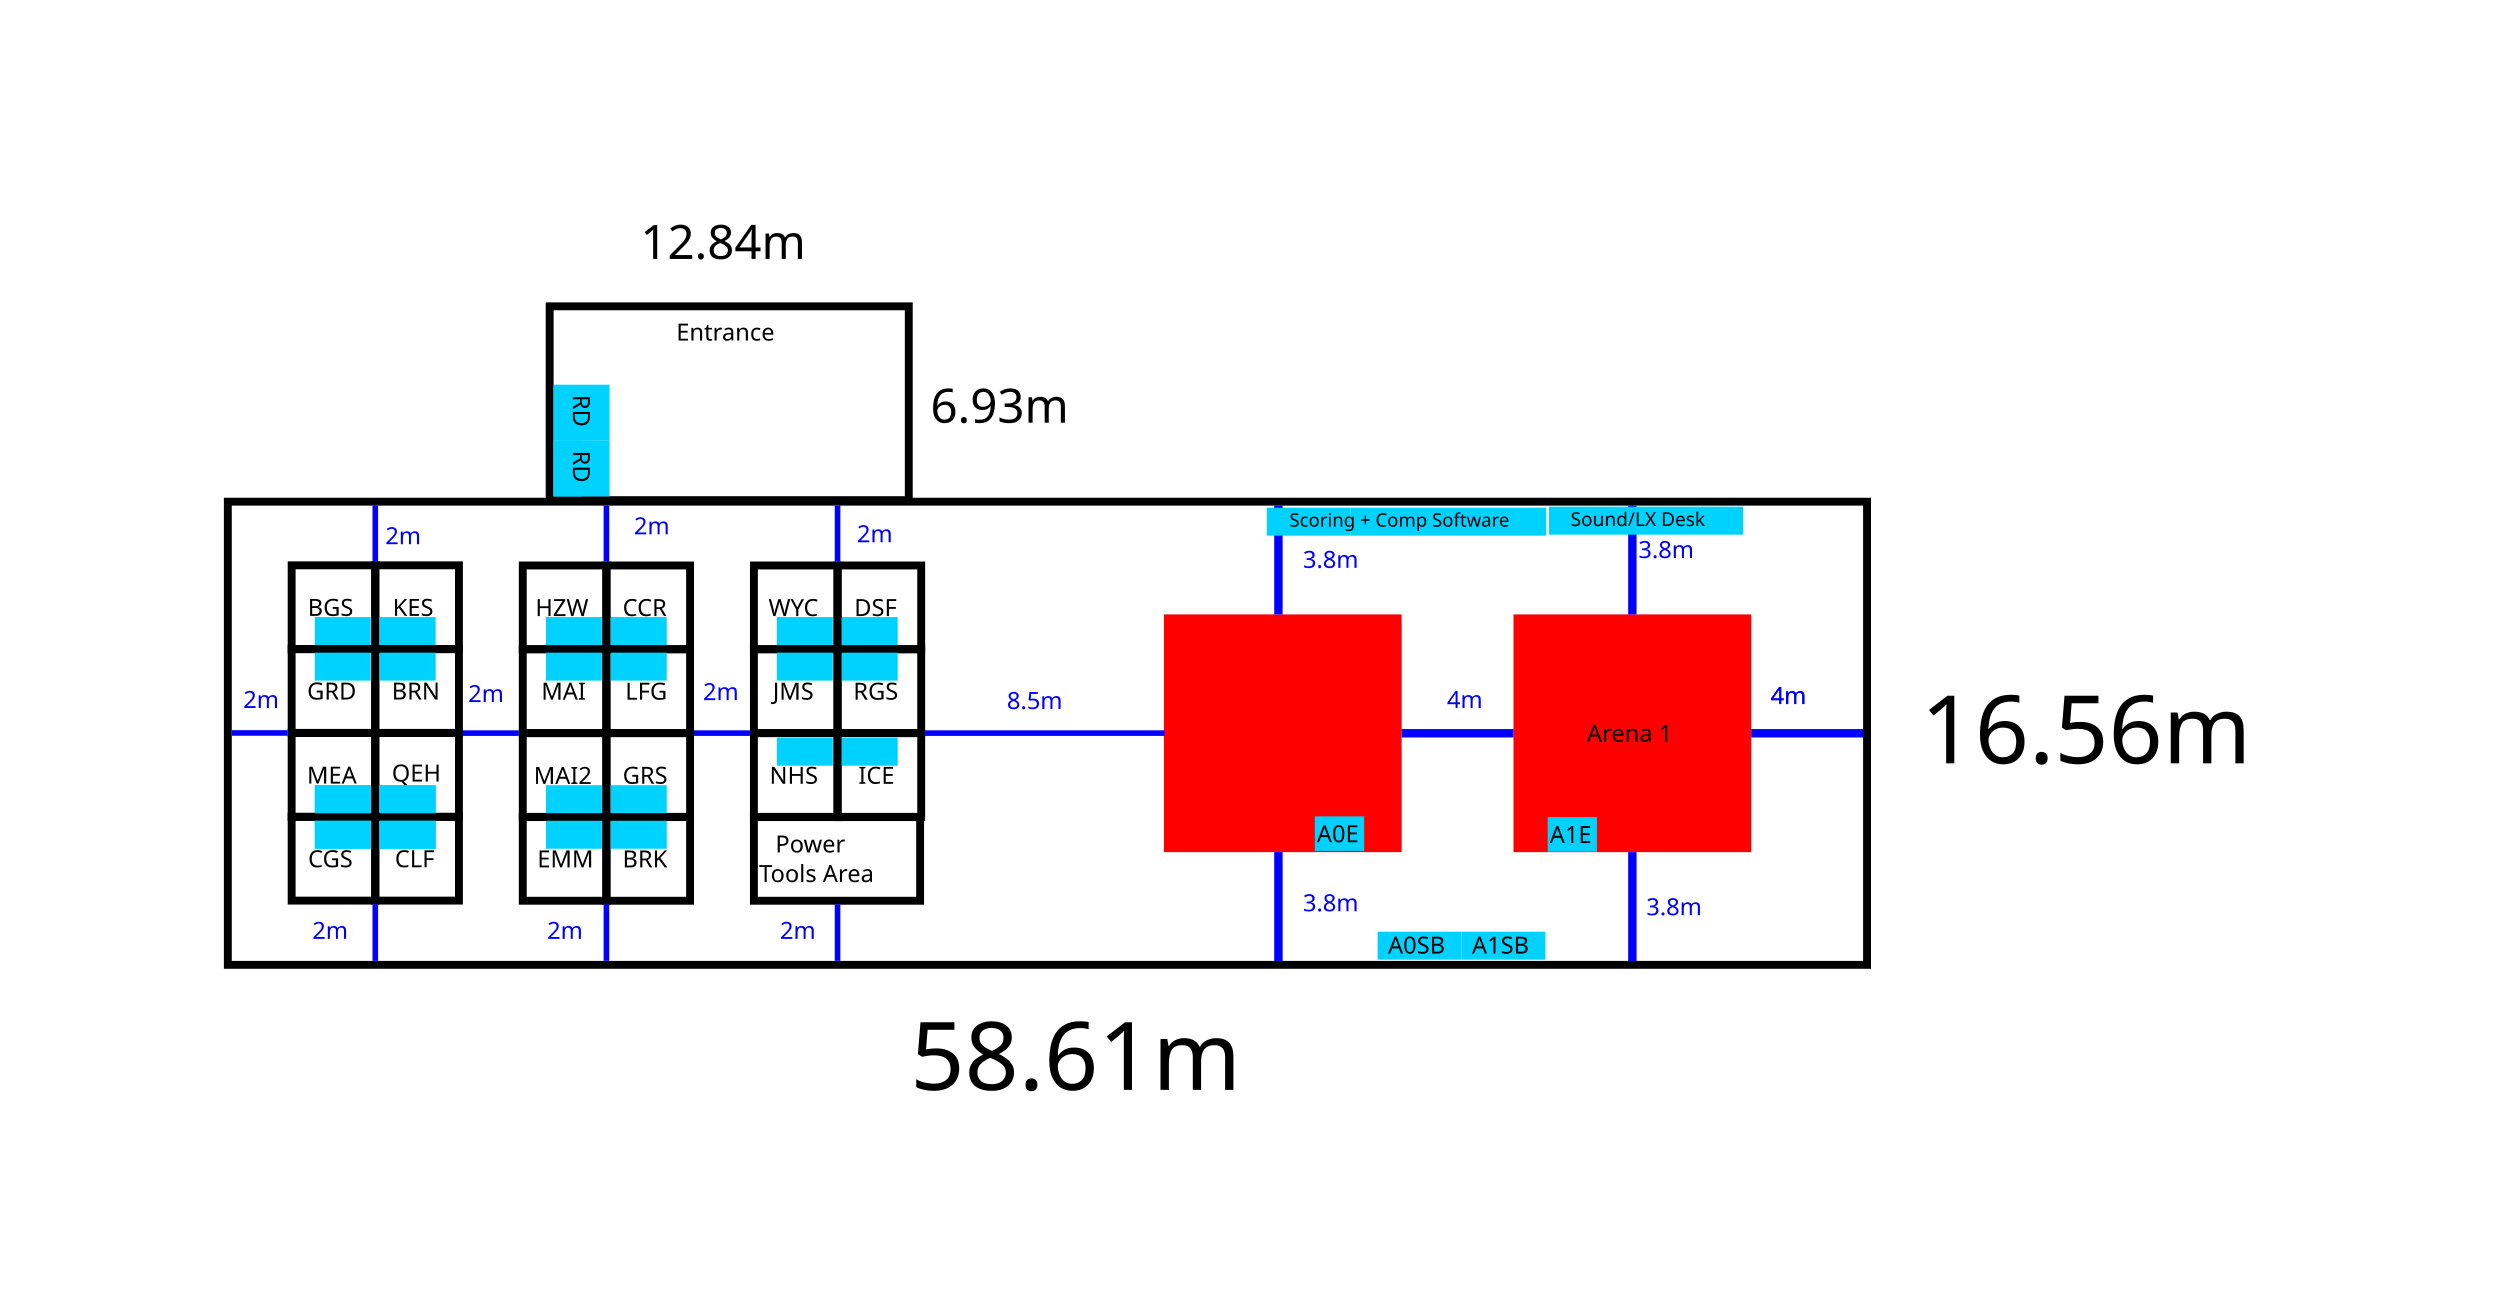
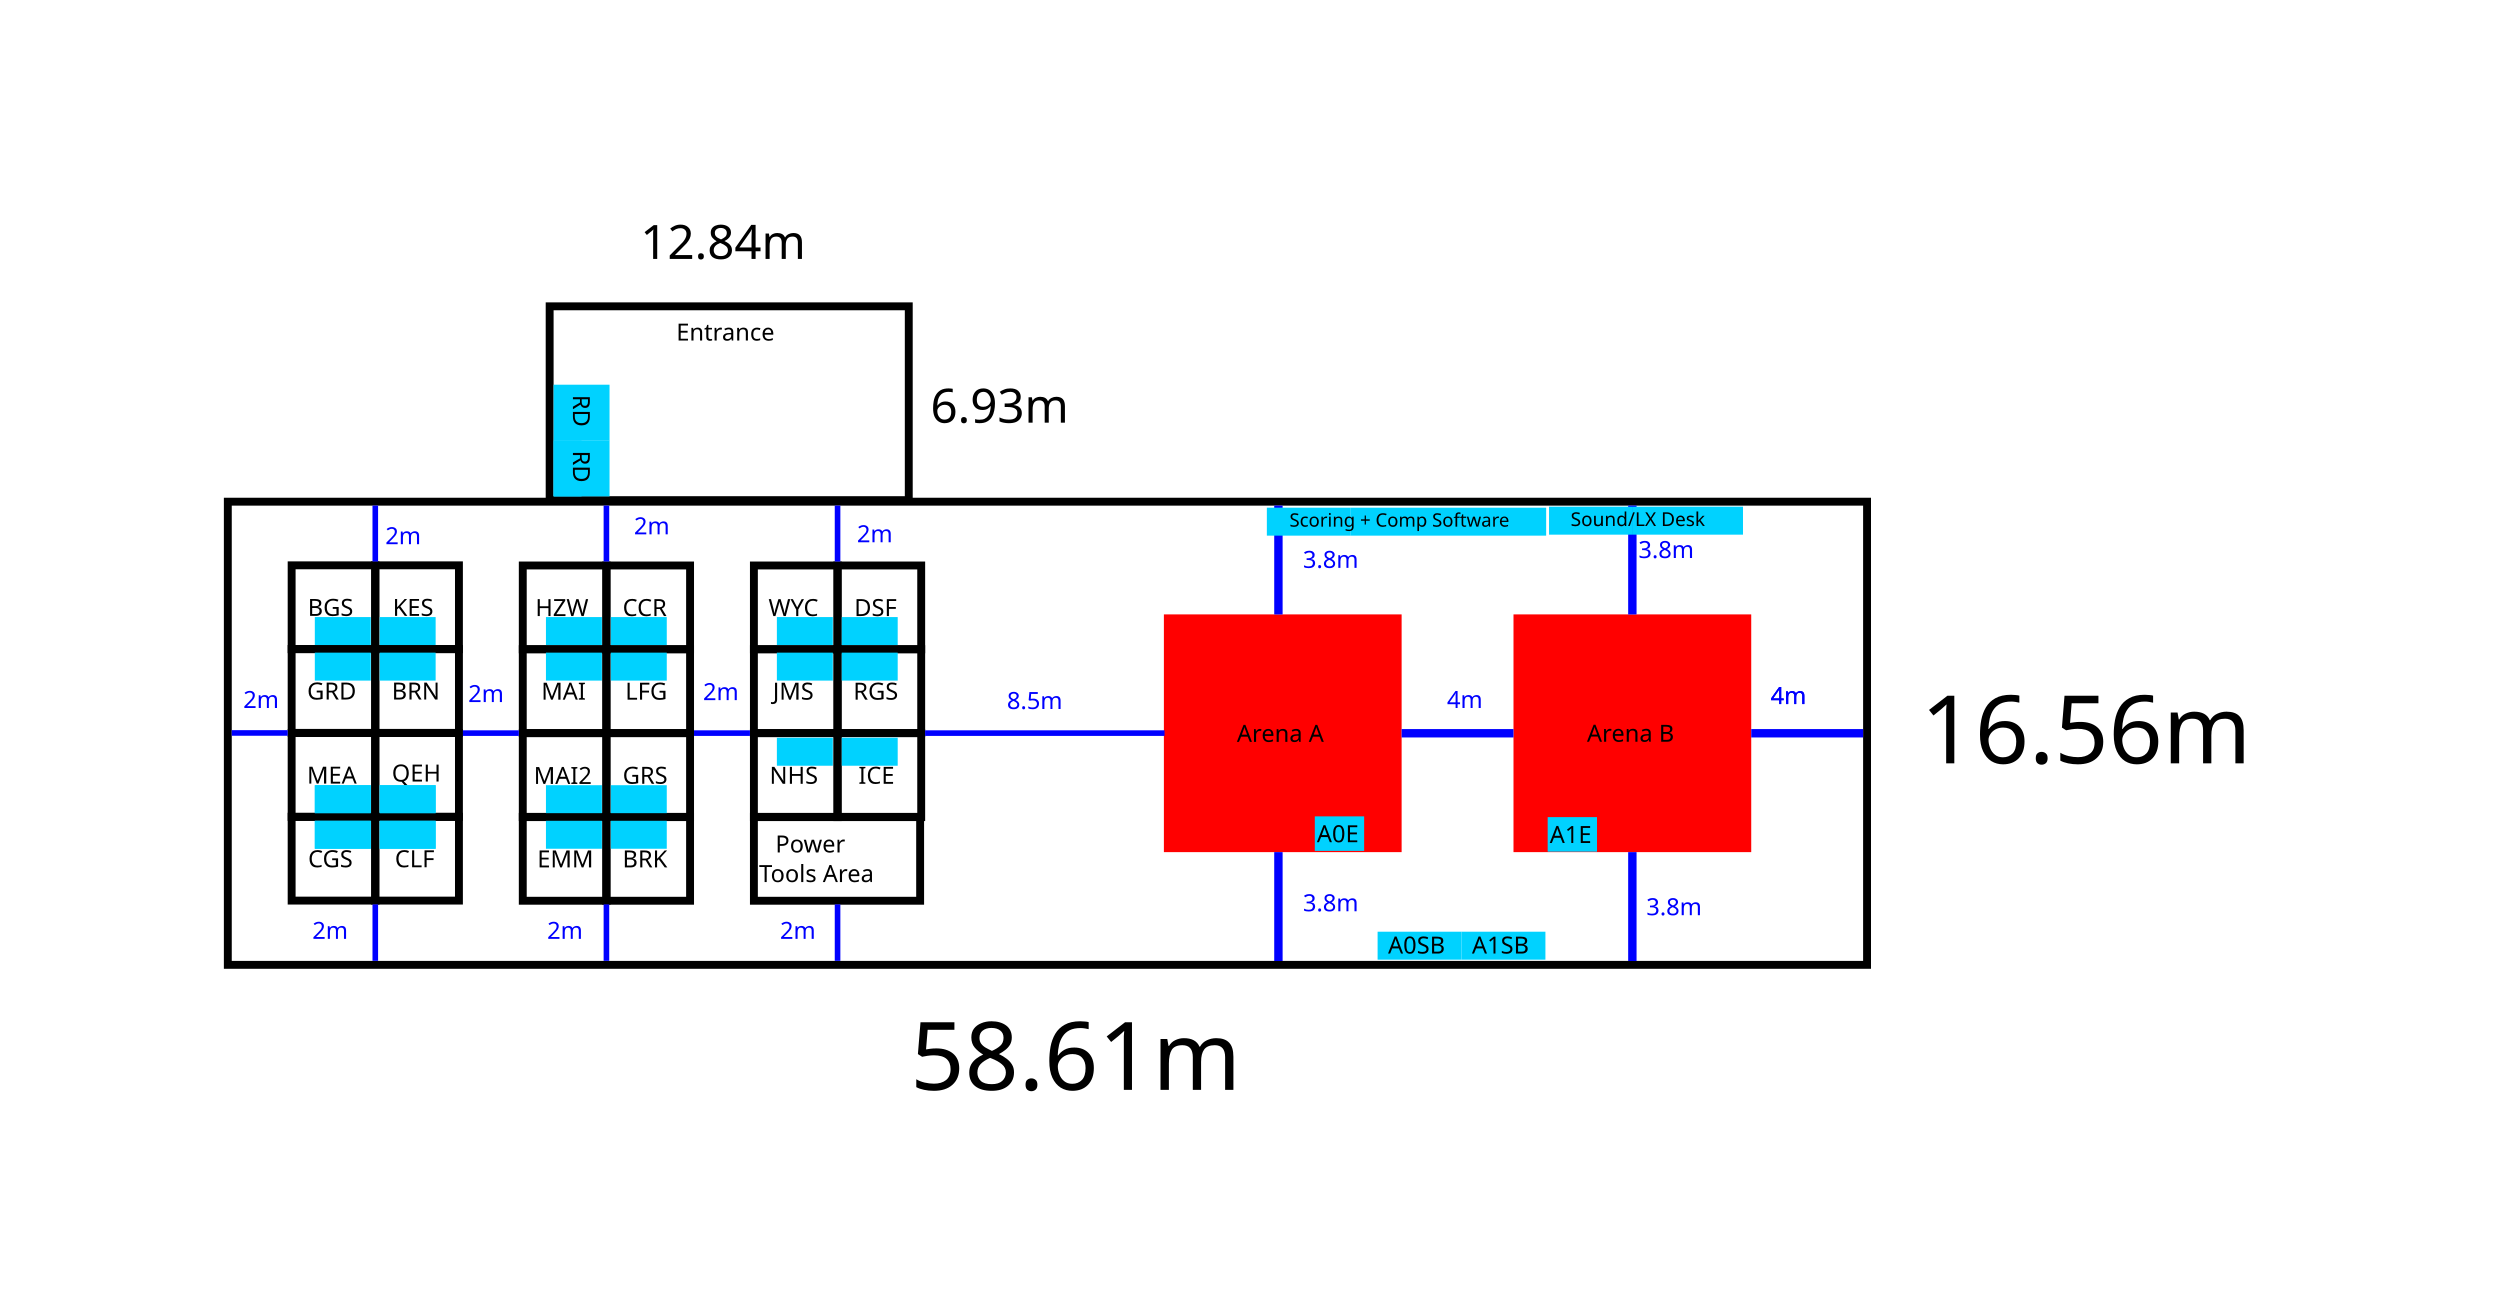
<svg xmlns="http://www.w3.org/2000/svg" width="316.721" height="166.589" id="svg3051" version="1.1">
  <defs id="defs3">
    <marker orient="auto" refY="0" refX="0" id="Arrow1Lend" style="overflow:visible">
      <path id="path4120" d="M 0,0 5,-5 -12.5,0 5,5 0,0 z" style="fill-rule:evenodd;stroke:#000000;stroke-width:1pt;marker-start:none" transform="matrix(-0.8,0,0,-0.8,-10,0)" />
    </marker>
  </defs>
  <g id="layer1" transform="translate(-188.1848,-292.668)" style="display:inline">
+     <rect y="370.505" x="335.636" height="30.118" width="30.118" id="rect5504" style="fill:#ff0000;fill-opacity:1;fill-rule:nonzero;stroke:none" />
    <rect style="fill:#0000ff;fill-opacity:0;fill-rule:evenodd;stroke:#000000;stroke-width:1px;stroke-linecap:butt;stroke-linejoin:miter;stroke-opacity:1" id="rect3059" width="207.673" height="58.677" x="217.046" y="-414.903" transform="scale(1,-1)" />
    <rect style="fill:#0000ff;fill-opacity:0" id="rect3919" width="40.327" height="30.383" x="259.088" y="323.711" />
    <flowRoot xml:space="preserve" id="flowRoot5506" style="font-size:8px;font-style:normal;font-weight:normal;line-height:125%;letter-spacing:0px;word-spacing:0px;fill:#000000;fill-opacity:1;stroke:none;font-family:Sans">
      <flowRegion id="flowRegion5508">
        <rect id="rect5510" width="6.718" height="8.132" x="226.804" y="365.408" />
      </flowRegion>
      <flowPara id="flowPara5512">BGSa</flowPara>
    </flowRoot>
    <g id="g5839" transform="translate(0.1560669,-0.02581263)">
      <rect y="364.314" x="224.976" height="10.63" width="10.63" id="rect3923" style="fill:#0000ff;fill-opacity:0;stroke:#000000;stroke-opacity:1" />
      <rect style="fill:#0000ff;fill-opacity:0;stroke:#000000;stroke-opacity:1" id="rect5473" width="10.63" height="10.63" x="235.541" y="364.314" />
      <rect style="fill:#0000ff;fill-opacity:0;stroke:#000000;stroke-opacity:1" id="rect5475" width="10.63" height="10.63" x="224.976" y="374.909" />
      <rect y="374.909" x="235.541" height="10.63" width="10.63" id="rect5477" style="fill:#0000ff;fill-opacity:0;stroke:#000000;stroke-opacity:1" />
      <rect style="fill:#0000ff;fill-opacity:0;stroke:#000000;stroke-opacity:1" id="rect5484" width="10.63" height="10.63" x="224.976" y="385.564" />
      <rect y="385.564" x="235.541" height="10.63" width="10.63" id="rect5486" style="fill:#0000ff;fill-opacity:0;stroke:#000000;stroke-opacity:1" />
      <rect y="396.159" x="224.976" height="10.63" width="10.63" id="rect5488" style="fill:#0000ff;fill-opacity:0;stroke:#000000;stroke-opacity:1" />
      <rect style="fill:#0000ff;fill-opacity:0;stroke:#000000;stroke-opacity:1" id="rect5490" width="10.63" height="10.63" x="235.541" y="396.159" />
      <text id="text5514" y="370.718" x="227.014" style="font-size:8px;font-style:normal;font-weight:normal;line-height:125%;letter-spacing:0px;word-spacing:0px;fill:#000000;fill-opacity:1;stroke:none;font-family:Sans" xml:space="preserve">
        <tspan style="font-size:3px" y="370.718" x="227.014" id="tspan5516">BGS</tspan>
      </text>
      <text xml:space="preserve" style="font-size:8px;font-style:normal;font-weight:normal;line-height:125%;letter-spacing:0px;word-spacing:0px;fill:#000000;fill-opacity:1;stroke:none;font-family:Sans" x="237.778" y="370.72" id="text5518">
        <tspan id="tspan5520" x="237.778" y="370.72" style="font-size:3px">KES</tspan>
      </text>
      <text xml:space="preserve" style="font-size:8px;font-style:normal;font-weight:normal;line-height:125%;letter-spacing:0px;word-spacing:0px;fill:#000000;fill-opacity:1;stroke:none;font-family:Sans" x="226.933" y="381.313" id="text5522">
        <tspan id="tspan5524" x="226.933" y="381.313" style="font-size:3px">GRD</tspan>
      </text>
      <text id="text5526" y="381.314" x="237.66" style="font-size:8px;font-style:normal;font-weight:normal;line-height:125%;letter-spacing:0px;word-spacing:0px;fill:#000000;fill-opacity:1;stroke:none;font-family:Sans" xml:space="preserve">
        <tspan style="font-size:3px" y="381.314" x="237.66" id="tspan5528">BRN</tspan>
      </text>
      <text xml:space="preserve" style="font-size:8px;font-style:normal;font-weight:normal;line-height:125%;letter-spacing:0px;word-spacing:0px;fill:#000000;fill-opacity:1;stroke:none;font-family:Sans" x="226.923" y="391.97" id="text5530">
        <tspan id="tspan5532" x="226.923" y="391.97" style="font-size:3px">MEA</tspan>
      </text>
      <text id="text5534" y="391.705" x="237.661" style="font-size:8px;font-style:normal;font-weight:normal;line-height:125%;letter-spacing:0px;word-spacing:0px;fill:#000000;fill-opacity:1;stroke:none;font-family:Sans" xml:space="preserve">
        <tspan style="font-size:3px" y="391.705" x="237.661" id="tspan5536">QEH</tspan>
      </text>
      <text id="text5538" y="402.563" x="227.056" style="font-size:8px;font-style:normal;font-weight:normal;line-height:125%;letter-spacing:0px;word-spacing:0px;fill:#000000;fill-opacity:1;stroke:none;font-family:Sans" xml:space="preserve">
        <tspan style="font-size:3px" y="402.563" x="227.056" id="tspan5540">CGS</tspan>
      </text>
      <text xml:space="preserve" style="font-size:8px;font-style:normal;font-weight:normal;line-height:125%;letter-spacing:0px;word-spacing:0px;fill:#000000;fill-opacity:1;stroke:none;font-family:Sans" x="238.045" y="402.564" id="text5542">
        <tspan id="tspan5544" x="238.045" y="402.564" style="font-size:3px">CLF</tspan>
      </text>
    </g>
    <g id="g5865" transform="translate(0.9377747,-0.00628138)">
      <rect style="fill:#0000ff;fill-opacity:0;stroke:#000000;stroke-opacity:1" id="rect5693" width="10.63" height="10.63" x="253.476" y="364.314" />
      <rect y="364.314" x="264.041" height="10.63" width="10.63" id="rect5695" style="fill:#0000ff;fill-opacity:0;stroke:#000000;stroke-opacity:1" />
      <rect y="374.909" x="253.476" height="10.63" width="10.63" id="rect5697" style="fill:#0000ff;fill-opacity:0;stroke:#000000;stroke-opacity:1" />
      <rect style="fill:#0000ff;fill-opacity:0;stroke:#000000;stroke-opacity:1" id="rect5699" width="10.63" height="10.63" x="264.041" y="374.909" />
      <rect y="385.564" x="253.476" height="10.63" width="10.63" id="rect5701" style="fill:#0000ff;fill-opacity:0;stroke:#000000;stroke-opacity:1" />
      <rect style="fill:#0000ff;fill-opacity:0;stroke:#000000;stroke-opacity:1" id="rect5703" width="10.63" height="10.63" x="264.041" y="385.564" />
      <rect style="fill:#0000ff;fill-opacity:0;stroke:#000000;stroke-opacity:1" id="rect5705" width="10.63" height="10.63" x="253.476" y="396.159" />
      <rect y="396.159" x="264.041" height="10.63" width="10.63" id="rect5707" style="fill:#0000ff;fill-opacity:0;stroke:#000000;stroke-opacity:1" />
      <text xml:space="preserve" style="font-size:8px;font-style:normal;font-weight:normal;line-height:125%;letter-spacing:0px;word-spacing:0px;fill:#000000;fill-opacity:1;stroke:none;font-family:Sans" x="255.072" y="370.72" id="text5709">
        <tspan id="tspan5711" x="255.072" y="370.72" style="font-size:3px">HZW</tspan>
      </text>
      <text id="text5713" y="370.72" x="266.125" style="font-size:8px;font-style:normal;font-weight:normal;line-height:125%;letter-spacing:0px;word-spacing:0px;fill:#000000;fill-opacity:1;stroke:none;font-family:Sans" xml:space="preserve">
        <tspan style="font-size:3px" y="370.72" x="266.125" id="tspan5715">CCR</tspan>
      </text>
      <text id="text5717" y="381.314" x="255.822" style="font-size:8px;font-style:normal;font-weight:normal;line-height:125%;letter-spacing:0px;word-spacing:0px;fill:#000000;fill-opacity:1;stroke:none;font-family:Sans" xml:space="preserve">
        <tspan style="font-size:3px" y="381.314" x="255.822" id="tspan5719">MAI</tspan>
      </text>
      <text xml:space="preserve" style="font-size:8px;font-style:normal;font-weight:normal;line-height:125%;letter-spacing:0px;word-spacing:0px;fill:#000000;fill-opacity:1;stroke:none;font-family:Sans" x="266.457" y="381.313" id="text5721">
        <tspan id="tspan5723" x="266.457" y="381.313" style="font-size:3px">LFG</tspan>
      </text>
      <text id="text5725" y="391.992" x="254.864" style="font-size:8px;font-style:normal;font-weight:normal;line-height:125%;letter-spacing:0px;word-spacing:0px;fill:#000000;fill-opacity:1;stroke:none;font-family:Sans" xml:space="preserve">
        <tspan style="font-size:3px" y="391.992" x="254.864" id="tspan5727">MAI2</tspan>
      </text>
      <text xml:space="preserve" style="font-size:8px;font-style:normal;font-weight:normal;line-height:125%;letter-spacing:0px;word-spacing:0px;fill:#000000;fill-opacity:1;stroke:none;font-family:Sans" x="266.127" y="391.968" id="text5729">
        <tspan id="tspan5731" x="266.127" y="391.968" style="font-size:3px">GRS</tspan>
      </text>
      <text xml:space="preserve" style="font-size:8px;font-style:normal;font-weight:normal;line-height:125%;letter-spacing:0px;word-spacing:0px;fill:#000000;fill-opacity:1;stroke:none;font-family:Sans" x="255.312" y="402.564" id="text5733">
        <tspan id="tspan5735" x="255.312" y="402.564" style="font-size:3px">EMM</tspan>
      </text>
      <text id="text5737" y="402.564" x="266.115" style="font-size:8px;font-style:normal;font-weight:normal;line-height:125%;letter-spacing:0px;word-spacing:0px;fill:#000000;fill-opacity:1;stroke:none;font-family:Sans" xml:space="preserve">
        <tspan style="font-size:3px" y="402.564" x="266.115" id="tspan5739">BRK</tspan>
      </text>
    </g>
    <g id="g5891" transform="translate(1.0513,-0.00628138)">
      <rect y="364.314" x="282.644" height="10.63" width="10.63" id="rect5791" style="fill:#0000ff;fill-opacity:0;stroke:#000000;stroke-opacity:1" />
      <rect style="fill:#0000ff;fill-opacity:0;stroke:#000000;stroke-opacity:1" id="rect5793" width="10.63" height="10.63" x="293.209" y="364.314" />
      <rect style="fill:#0000ff;fill-opacity:0;stroke:#000000;stroke-opacity:1" id="rect5795" width="10.63" height="10.63" x="282.644" y="374.909" />
      <rect y="374.909" x="293.209" height="10.63" width="10.63" id="rect5797" style="fill:#0000ff;fill-opacity:0;stroke:#000000;stroke-opacity:1" />
      <rect style="fill:#0000ff;fill-opacity:0;stroke:#000000;stroke-opacity:1" id="rect5799" width="10.63" height="10.63" x="282.644" y="385.564" />
      <rect y="385.564" x="293.209" height="10.63" width="10.63" id="rect5801" style="fill:#0000ff;fill-opacity:0;stroke:#000000;stroke-opacity:1" />
      <rect y="396.159" x="282.644" height="10.63" width="21.06" id="rect5803" style="fill:#0000ff;fill-opacity:0;stroke:#000000;stroke-opacity:1" />
      <text id="text5807" y="370.72" x="284.498" style="font-size:8px;font-style:normal;font-weight:normal;line-height:125%;letter-spacing:0px;word-spacing:0px;fill:#000000;fill-opacity:1;stroke:none;font-family:Sans" xml:space="preserve">
        <tspan style="font-size:3px" y="370.72" x="284.498" id="tspan5809">WYC</tspan>
      </text>
      <text xml:space="preserve" style="font-size:8px;font-style:normal;font-weight:normal;line-height:125%;letter-spacing:0px;word-spacing:0px;fill:#000000;fill-opacity:1;stroke:none;font-family:Sans" x="295.352" y="370.72" id="text5811">
        <tspan id="tspan5813" x="295.352" y="370.72" style="font-size:3px">DSF</tspan>
      </text>
      <text xml:space="preserve" style="font-size:8px;font-style:normal;font-weight:normal;line-height:125%;letter-spacing:0px;word-spacing:0px;fill:#000000;fill-opacity:1;stroke:none;font-family:Sans" x="285.04" y="381.314" id="text5815">
        <tspan id="tspan5817" x="285.04" y="381.314" style="font-size:3px">JMS</tspan>
      </text>
      <text id="text5819" y="381.313" x="295.233" style="font-size:8px;font-style:normal;font-weight:normal;line-height:125%;letter-spacing:0px;word-spacing:0px;fill:#000000;fill-opacity:1;stroke:none;font-family:Sans" xml:space="preserve">
        <tspan style="font-size:3px" y="381.313" x="295.233" id="tspan5821">RGS</tspan>
      </text>
      <text xml:space="preserve" style="font-size:8px;font-style:normal;font-weight:normal;line-height:125%;letter-spacing:0px;word-spacing:0px;fill:#000000;fill-opacity:1;stroke:none;font-family:Sans" x="284.624" y="391.97" id="text5823">
        <tspan id="tspan5825" x="284.624" y="391.97" style="font-size:3px">NHS</tspan>
      </text>
      <text id="text5827" y="391.97" x="295.877" style="font-size:8px;font-style:normal;font-weight:normal;line-height:125%;letter-spacing:0px;word-spacing:0px;fill:#000000;fill-opacity:1;stroke:none;font-family:Sans" xml:space="preserve">
        <tspan style="font-size:3px" y="391.97" x="295.877" id="tspan5829">ICE</tspan>
      </text>
      <text xml:space="preserve" style="font-size:3px;font-style:normal;font-weight:normal;text-align:center;line-height:125%;letter-spacing:0px;word-spacing:0px;text-anchor:middle;fill:#000000;fill-opacity:1;stroke:none;font-family:Sans" x="293.305" y="400.667" id="text7707">
        <tspan id="tspan7709" x="293.305" y="400.667">Power</tspan>
        <tspan x="293.305" y="404.417" id="tspan7711">Tools Area</tspan>
      </text>
    </g>
    <rect style="fill:#0000ff;fill-opacity:1;fill-rule:nonzero;stroke:none" id="rect5917" height="7.087" x="235.375" y="356.721" width="0.709" />
    <rect width="0.709" y="-224.632" x="385.171" height="7.087" id="rect5935" style="fill:#0000ff;fill-opacity:1;fill-rule:nonzero;stroke:none" transform="matrix(0,1,-1,0,0,0)" />
    <rect transform="matrix(0,1,-1,0,0,0)" style="fill:#0000ff;fill-opacity:1;fill-rule:nonzero;stroke:none" id="rect5937" height="7.087" x="385.191" y="-253.914" width="0.709" />
    <rect width="0.709" y="356.721" x="264.657" height="7.087" id="rect5939" style="fill:#0000ff;fill-opacity:1;fill-rule:nonzero;stroke:none" />
    <rect width="0.709" y="-283.195" x="385.191" height="7.087" id="rect5941" style="fill:#0000ff;fill-opacity:1;fill-rule:nonzero;stroke:none" transform="matrix(0,1,-1,0,0,0)" />
    <rect style="fill:#0000ff;fill-opacity:1;fill-rule:nonzero;stroke:none" id="rect5943" height="7.087" x="293.939" y="356.721" width="0.709" />
    <text xml:space="preserve" style="font-size:8px;font-style:normal;font-weight:normal;line-height:125%;letter-spacing:0px;word-spacing:0px;fill:#000000;fill-opacity:1;stroke:none;font-family:Sans" x="344.882" y="386.654" id="text5945">
-       <tspan id="tspan5947" x="344.882" y="386.654" style="font-size:3px">Arena 0</tspan>
-     </text>
-     <rect y="370.505" x="335.636" height="30.118" width="30.118" id="rect5504" style="fill:#ff0000;fill-opacity:1;fill-rule:nonzero;stroke:none" />
+       <tspan id="tspan5947" x="344.882" y="386.654" style="font-size:3px">Arena A</tspan>
+     </text>
    <rect style="fill:#ff0000;fill-opacity:1;fill-rule:nonzero;stroke:none" id="rect5949" width="30.118" height="30.118" x="379.927" y="370.505" />
    <rect style="fill:#0000ff;fill-opacity:1;fill-rule:nonzero;stroke:none" id="rect5951" width="14.173" height="1.063" x="410.046" y="385.033" />
    <text id="text5953" y="386.636" x="389.234" style="font-size:8px;font-style:normal;font-weight:normal;line-height:125%;letter-spacing:0px;word-spacing:0px;fill:#000000;fill-opacity:1;stroke:none;font-family:Sans" xml:space="preserve">
-       <tspan style="font-size:3px" y="386.636" x="389.234" id="tspan5955">Arena 1</tspan>
+       <tspan style="font-size:3px" y="386.636" x="389.234" id="tspan5955">Arena B</tspan>
    </text>
    <rect y="385.033" x="365.754" height="1.063" width="14.173" id="rect5957" style="fill:#0000ff;fill-opacity:1;fill-rule:nonzero;stroke:none" />
    <rect style="fill:#0000ff;fill-opacity:1;fill-rule:nonzero;stroke:none" id="rect5959" width="1.063" height="13.795" x="349.614" y="356.719" />
    <rect y="400.623" x="349.614" height="13.795" width="1.063" id="rect5963" style="fill:#0000ff;fill-opacity:1;fill-rule:nonzero;stroke:none" />
    <rect width="0.709" y="407.243" x="235.375" height="7.153" id="rect5965" style="fill:#0000ff;fill-opacity:1;fill-rule:nonzero;stroke:none" />
    <text xml:space="preserve" style="font-size:3px;font-style:normal;font-weight:normal;line-height:125%;letter-spacing:0px;word-spacing:0px;fill:#000000;fill-opacity:1;stroke:none;font-family:Sans" x="371.5" y="382.362" id="text7029">
      <tspan id="tspan7031" x="371.5" y="382.362" style="fill:#0000ff">4m</tspan>
    </text>
    <text id="text7033" y="381.862" x="412.5" style="font-size:3px;font-style:normal;font-weight:normal;line-height:125%;letter-spacing:0px;word-spacing:0px;fill:#000000;fill-opacity:1;stroke:none;font-family:Sans" xml:space="preserve">
      <tspan style="fill:#0000ff" y="381.862" x="412.5" id="tspan7035">4m</tspan>
    </text>
    <text xml:space="preserve" style="font-size:3px;font-style:normal;font-weight:normal;line-height:125%;letter-spacing:0px;word-spacing:0px;fill:#000000;fill-opacity:1;stroke:none;font-family:Sans" x="412.5" y="381.862" id="text7037">
      <tspan id="tspan7039" x="412.5" y="381.862" style="fill:#0000ff">4m</tspan>
    </text>
    <text xml:space="preserve" style="font-size:3px;font-style:normal;font-weight:normal;line-height:125%;letter-spacing:0px;word-spacing:0px;fill:#000000;fill-opacity:1;stroke:none;font-family:Sans" x="353.25" y="364.612" id="text7041">
      <tspan id="tspan7043" x="353.25" y="364.612" style="fill:#0000ff">3.8m</tspan>
    </text>
    <text id="text7045" y="408.112" x="353.25" style="font-size:3px;font-style:normal;font-weight:normal;line-height:125%;letter-spacing:0px;word-spacing:0px;fill:#000000;fill-opacity:1;stroke:none;font-family:Sans" xml:space="preserve">
      <tspan style="fill:#0000ff" y="408.112" x="353.25" id="tspan7047">3.8m</tspan>
    </text>
    <text xml:space="preserve" style="font-size:3px;font-style:normal;font-weight:normal;line-height:125%;letter-spacing:0px;word-spacing:0px;fill:#0000ff;fill-opacity:1;stroke:none;font-family:Sans" x="296.75" y="361.362" id="text7049">
      <tspan id="tspan7051" x="296.75" y="361.362">2m</tspan>
    </text>
    <text xml:space="preserve" style="font-size:3px;font-style:normal;font-weight:normal;line-height:125%;letter-spacing:0px;word-spacing:0px;fill:#000000;fill-opacity:1;stroke:none;font-family:Sans" x="320" y="333.862" id="text7053">
      <tspan id="tspan7055" x="320" y="333.862" />
    </text>
    <text id="text7057" y="381.362" x="277.25" style="font-size:3px;font-style:normal;font-weight:normal;line-height:125%;letter-spacing:0px;word-spacing:0px;fill:#0000ff;fill-opacity:1;stroke:none;font-family:Sans" xml:space="preserve">
      <tspan y="381.362" x="277.25" id="tspan7059">2m</tspan>
    </text>
    <text xml:space="preserve" style="font-size:3px;font-style:normal;font-weight:normal;line-height:125%;letter-spacing:0px;word-spacing:0px;fill:#0000ff;fill-opacity:1;stroke:none;font-family:Sans" x="268.5" y="360.362" id="text7061">
      <tspan id="tspan7063" x="268.5" y="360.362">2m</tspan>
    </text>
    <text id="text7065" y="381.612" x="247.5" style="font-size:3px;font-style:normal;font-weight:normal;line-height:125%;letter-spacing:0px;word-spacing:0px;fill:#0000ff;fill-opacity:1;stroke:none;font-family:Sans" xml:space="preserve">
      <tspan y="381.612" x="247.5" id="tspan7067">2m</tspan>
    </text>
    <text xml:space="preserve" style="font-size:3px;font-style:normal;font-weight:normal;line-height:125%;letter-spacing:0px;word-spacing:0px;fill:#0000ff;fill-opacity:1;stroke:none;font-family:Sans" x="237" y="361.612" id="text7069">
      <tspan id="tspan7071" x="237" y="361.612">2m</tspan>
    </text>
    <text id="text7073" y="382.362" x="219" style="font-size:3px;font-style:normal;font-weight:normal;line-height:125%;letter-spacing:0px;word-spacing:0px;fill:#0000ff;fill-opacity:1;stroke:none;font-family:Sans" xml:space="preserve">
      <tspan y="382.362" x="219" id="tspan7075">2m</tspan>
    </text>
    <text xml:space="preserve" style="font-size:3px;font-style:normal;font-weight:normal;line-height:125%;letter-spacing:0px;word-spacing:0px;fill:#0000ff;fill-opacity:1;stroke:none;font-family:Sans" x="227.75" y="411.612" id="text7077">
      <tspan id="tspan7079" x="227.75" y="411.612">2m</tspan>
    </text>
    <rect y="356.719" x="394.455" height="13.795" width="1.063" id="rect7085" style="fill:#0000ff;fill-opacity:1;fill-rule:nonzero;stroke:none" />
    <rect style="fill:#0000ff;fill-opacity:1;fill-rule:nonzero;stroke:none" id="rect7087" width="1.063" height="13.795" x="394.455" y="400.623" />
    <text id="text7089" y="363.362" x="395.75" style="font-size:3px;font-style:normal;font-weight:normal;line-height:125%;letter-spacing:0px;word-spacing:0px;fill:#000000;fill-opacity:1;stroke:none;font-family:Sans" xml:space="preserve">
      <tspan style="fill:#0000ff" y="363.362" x="395.75" id="tspan7091">3.8m</tspan>
    </text>
    <text xml:space="preserve" style="font-size:3px;font-style:normal;font-weight:normal;line-height:125%;letter-spacing:0px;word-spacing:0px;fill:#000000;fill-opacity:1;stroke:none;font-family:Sans" x="396.75" y="408.612" id="text7093">
      <tspan id="tspan7095" x="396.75" y="408.612" style="fill:#0000ff">3.8m</tspan>
    </text>
    <rect style="fill:#0000ff;fill-opacity:1;fill-rule:nonzero;stroke:none" id="rect7097" height="7.153" x="264.657" y="407.243" width="0.709" />
    <text id="text7099" y="411.612" x="257.5" style="font-size:3px;font-style:normal;font-weight:normal;line-height:125%;letter-spacing:0px;word-spacing:0px;fill:#0000ff;fill-opacity:1;stroke:none;font-family:Sans" xml:space="preserve">
      <tspan y="411.612" x="257.5" id="tspan7101">2m</tspan>
    </text>
    <rect width="0.709" y="407.243" x="293.939" height="7.153" id="rect7103" style="fill:#0000ff;fill-opacity:1;fill-rule:nonzero;stroke:none" />
    <text xml:space="preserve" style="font-size:3px;font-style:normal;font-weight:normal;line-height:125%;letter-spacing:0px;word-spacing:0px;fill:#0000ff;fill-opacity:1;stroke:none;font-family:Sans" x="287" y="411.612" id="text7105">
      <tspan id="tspan7107" x="287" y="411.612">2m</tspan>
    </text>
    <rect transform="matrix(0,1,-1,0,0,0)" style="fill:#0000ff;fill-opacity:1;fill-rule:nonzero;stroke:none" id="rect7122" height="30.337" x="385.191" y="-335.721" width="0.709" />
    <text id="text7124" y="382.487" x="315.75" style="font-size:3px;font-style:normal;font-weight:normal;line-height:125%;letter-spacing:0px;word-spacing:0px;fill:#0000ff;fill-opacity:1;stroke:none;font-family:Sans" xml:space="preserve">
      <tspan y="382.487" x="315.75" id="tspan7126">8.5m</tspan>
    </text>
    <text xml:space="preserve" style="font-size:3px;font-style:normal;font-weight:normal;line-height:125%;letter-spacing:0px;word-spacing:0px;fill:#000000;fill-opacity:1;stroke:none;font-family:Sans" x="303.52" y="430.74" id="text7147">
      <tspan id="tspan7149" x="303.52" y="430.74" style="font-size:12px">58.61m</tspan>
    </text>
    <text id="text7151" y="389.375" x="431.506" style="font-size:3px;font-style:normal;font-weight:normal;line-height:125%;letter-spacing:0px;word-spacing:0px;fill:#000000;fill-opacity:1;stroke:none;font-family:Sans" xml:space="preserve">
      <tspan style="font-size:12px" y="389.375" x="431.506" id="tspan7153">16.56m</tspan>
    </text>
    <rect style="fill:none;stroke:#000000;stroke-opacity:1" id="rect3304" width="45.496" height="24.555" x="257.819" y="331.475" />
    <g id="g4080">
      <rect y="348.468" x="258.319" height="7.087" width="3.543" id="rect4074" style="fill:#00d2ff;fill-opacity:1;stroke:none" />
      <text transform="matrix(0,1,-1,0,0,0)" id="text4076" y="-259" x="349.754" style="font-size:3px;font-style:normal;font-weight:normal;line-height:125%;letter-spacing:0px;word-spacing:0px;fill:#000000;fill-opacity:1;stroke:none;font-family:Sans" xml:space="preserve">
        <tspan y="-259" x="349.754" id="tspan4078">RD</tspan>
      </text>
    </g>
    <g id="g4093">
      <rect style="fill:#00d2ff;fill-opacity:1;stroke:none" id="rect4087" width="7.087" height="7.087" x="258.319" y="348.468" />
      <text xml:space="preserve" style="font-size:3px;font-style:normal;font-weight:normal;line-height:125%;letter-spacing:0px;word-spacing:0px;fill:#000000;fill-opacity:1;stroke:none;font-family:Sans" x="349.754" y="-260.771" id="text4089" transform="matrix(0,1,-1,0,0,0)">
        <tspan id="tspan4091" x="349.754" y="-260.771">RD</tspan>
      </text>
    </g>
    <g transform="translate(0,-7.0625)" id="g4098">
      <rect y="348.468" x="258.319" height="7.087" width="7.087" id="rect4100" style="fill:#00d2ff;fill-opacity:1;stroke:none" />
      <text transform="matrix(0,1,-1,0,0,0)" id="text4102" y="-260.771" x="349.754" style="font-size:3px;font-style:normal;font-weight:normal;line-height:125%;letter-spacing:0px;word-spacing:0px;fill:#000000;fill-opacity:1;stroke:none;font-family:Sans" xml:space="preserve">
        <tspan y="-260.771" x="349.754" id="tspan4104">RD</tspan>
      </text>
    </g>
    <text id="text4106" y="335.811" x="273.86" style="font-size:3px;font-style:normal;font-weight:normal;line-height:125%;letter-spacing:0px;word-spacing:0px;fill:#000000;fill-opacity:1;stroke:none;font-family:Sans" xml:space="preserve">
      <tspan y="335.811" x="273.86" id="tspan4108">Entrance</tspan>
    </text>
    <text id="text4566" y="346.218" x="306.069" style="font-size:3px;font-style:normal;font-weight:normal;line-height:125%;letter-spacing:0px;word-spacing:0px;fill:#000000;fill-opacity:1;stroke:none;font-family:Sans" xml:space="preserve">
      <tspan style="font-size:6px" y="346.218" x="306.069" id="tspan4568">6.93m</tspan>
    </text>
    <text id="text4570" y="325.468" x="269.319" style="font-size:3px;font-style:normal;font-weight:normal;line-height:125%;letter-spacing:0px;word-spacing:0px;fill:#000000;fill-opacity:1;stroke:none;font-family:Sans" xml:space="preserve">
      <tspan style="font-size:6px" y="325.468" x="269.319" id="tspan4572">12.84m</tspan>
    </text>
    <g id="g5611" transform="translate(7.717515,25.625)">
      <rect style="fill:#00d2ff;fill-opacity:1;fill-rule:nonzero;stroke:none" id="rect5580" width="6.25" height="4.375" x="347.039" y="370.467" />
      <text xml:space="preserve" style="font-size:3px;font-style:normal;font-weight:normal;line-height:125%;letter-spacing:0px;word-spacing:0px;fill:#000000;fill-opacity:1;stroke:none;font-family:Sans" x="347.299" y="373.744" id="text5582">
        <tspan id="tspan5584" x="347.299" y="373.744">A0E</tspan>
      </text>
    </g>
    <g id="g3188" transform="translate(0.4566884,53.875)">
      <g transform="translate(-3.490933,-13.62979)" id="g5606">
        <rect y="370.46" x="365.745" height="3.543" width="10.63" id="rect5572" style="fill:#00d2ff;fill-opacity:1;fill-rule:nonzero;stroke:none" />
        <text id="text5574" y="373.225" x="367.066" style="font-size:3px;font-style:normal;font-weight:normal;line-height:125%;letter-spacing:0px;word-spacing:0px;fill:#000000;fill-opacity:1;stroke:none;font-family:Sans" xml:space="preserve">
          <tspan y="373.225" x="367.066" id="tspan5576">A0SB</tspan>
        </text>
      </g>
      <g transform="translate(7.138988,-13.62979)" id="g5616">
        <rect style="fill:#00d2ff;fill-opacity:1;fill-rule:nonzero;stroke:none" id="rect5618" width="10.63" height="3.543" x="365.745" y="370.46" />
        <text xml:space="preserve" style="font-size:3px;font-style:normal;font-weight:normal;line-height:125%;letter-spacing:0px;word-spacing:0px;fill:#000000;fill-opacity:1;stroke:none;font-family:Sans" x="367.066" y="373.225" id="text5620">
          <tspan id="tspan5622" x="367.066" y="373.225">A1SB</tspan>
        </text>
      </g>
    </g>
    <g id="g5624" transform="translate(37.21765,25.72171)">
      <rect y="370.467" x="347.039" height="4.375" width="6.25" id="rect5626" style="fill:#00d2ff;fill-opacity:1;fill-rule:nonzero;stroke:none" />
      <text id="text5628" y="373.744" x="347.299" style="font-size:3px;font-style:normal;font-weight:normal;line-height:125%;letter-spacing:0px;word-spacing:0px;fill:#000000;fill-opacity:1;stroke:none;font-family:Sans" xml:space="preserve">
        <tspan y="373.744" x="347.299" id="tspan5630">A1E</tspan>
      </text>
    </g>
    <rect style="fill:#00d2ff;fill-opacity:1;fill-rule:nonzero;stroke:none" id="rect5638" width="7.087" height="3.543" x="228.069" y="370.843" />
    <rect y="370.843" x="236.289" height="3.543" width="7.087" id="rect5640" style="fill:#00d2ff;fill-opacity:1;fill-rule:nonzero;stroke:none" />
    <rect style="fill:#00d2ff;fill-opacity:1;fill-rule:nonzero;stroke:none" id="rect5642" width="7.087" height="3.543" x="236.289" y="375.35" />
    <rect y="375.35" x="228.069" height="3.543" width="7.087" id="rect5644" style="fill:#00d2ff;fill-opacity:1;fill-rule:nonzero;stroke:none" />
    <rect y="392.144" x="228.069" height="3.543" width="7.087" id="rect5654" style="fill:#00d2ff;fill-opacity:1;fill-rule:nonzero;stroke:none" />
    <rect style="fill:#00d2ff;fill-opacity:1;fill-rule:nonzero;stroke:none" id="rect5656" width="7.087" height="3.543" x="236.289" y="392.144" />
    <rect y="396.652" x="236.289" height="3.543" width="7.087" id="rect5658" style="fill:#00d2ff;fill-opacity:1;fill-rule:nonzero;stroke:none" />
    <rect style="fill:#00d2ff;fill-opacity:1;fill-rule:nonzero;stroke:none" id="rect5660" width="7.087" height="3.543" x="228.069" y="396.652" />
    <rect style="fill:#00d2ff;fill-opacity:1;fill-rule:nonzero;stroke:none" id="rect5662" width="7.087" height="3.543" x="228.069" y="392.144" />
    <rect y="392.144" x="236.289" height="3.543" width="7.087" id="rect5664" style="fill:#00d2ff;fill-opacity:1;fill-rule:nonzero;stroke:none" />
    <rect style="fill:#00d2ff;fill-opacity:1;fill-rule:nonzero;stroke:none" id="rect5666" width="7.087" height="3.543" x="236.289" y="396.652" />
    <rect y="396.652" x="228.069" height="3.543" width="7.087" id="rect5668" style="fill:#00d2ff;fill-opacity:1;fill-rule:nonzero;stroke:none" />
    <rect y="370.843" x="257.35" height="3.543" width="7.087" id="rect5670" style="fill:#00d2ff;fill-opacity:1;fill-rule:nonzero;stroke:none" />
    <rect style="fill:#00d2ff;fill-opacity:1;fill-rule:nonzero;stroke:none" id="rect5672" width="7.087" height="3.543" x="265.57" y="370.843" />
    <rect y="375.35" x="265.57" height="3.543" width="7.087" id="rect5674" style="fill:#00d2ff;fill-opacity:1;fill-rule:nonzero;stroke:none" />
    <rect style="fill:#00d2ff;fill-opacity:1;fill-rule:nonzero;stroke:none" id="rect5676" width="7.087" height="3.543" x="257.35" y="375.35" />
    <rect y="392.144" x="257.35" height="3.543" width="7.087" id="rect5678" style="fill:#00d2ff;fill-opacity:1;fill-rule:nonzero;stroke:none" />
    <rect style="fill:#00d2ff;fill-opacity:1;fill-rule:nonzero;stroke:none" id="rect5680" width="7.087" height="3.543" x="265.57" y="392.144" />
    <rect y="396.652" x="265.57" height="3.543" width="7.087" id="rect5682" style="fill:#00d2ff;fill-opacity:1;fill-rule:nonzero;stroke:none" />
    <rect style="fill:#00d2ff;fill-opacity:1;fill-rule:nonzero;stroke:none" id="rect5684" width="7.087" height="3.543" x="257.35" y="396.652" />
    <rect style="fill:#00d2ff;fill-opacity:1;fill-rule:nonzero;stroke:none" id="rect5686" width="7.087" height="3.543" x="286.606" y="386.134" />
    <rect y="386.134" x="294.826" height="3.543" width="7.087" id="rect5688" style="fill:#00d2ff;fill-opacity:1;fill-rule:nonzero;stroke:none" />
    <rect style="fill:#00d2ff;fill-opacity:1;fill-rule:nonzero;stroke:none" id="rect5690" width="7.087" height="3.543" x="286.606" y="370.843" />
    <rect y="370.843" x="294.826" height="3.543" width="7.087" id="rect5692" style="fill:#00d2ff;fill-opacity:1;fill-rule:nonzero;stroke:none" />
    <rect style="fill:#00d2ff;fill-opacity:1;fill-rule:nonzero;stroke:none" id="rect5694" width="7.087" height="3.543" x="294.826" y="375.35" />
    <rect y="375.35" x="286.606" height="3.543" width="7.087" id="rect5696" style="fill:#00d2ff;fill-opacity:1;fill-rule:nonzero;stroke:none" />
    <rect y="356.985" x="348.68" height="3.543" width="10.63" id="rect5572-8" style="fill:#00d2ff;fill-opacity:1;fill-rule:nonzero;stroke:none" />
    <rect style="fill:#00d2ff;fill-opacity:1;fill-rule:nonzero;stroke:none" id="rect5618-2" width="24.755" height="3.543" x="359.31" y="356.985" />
    <text id="text5574-2" y="359.385" x="351.544" style="font-size:2.354px;font-style:normal;font-weight:normal;line-height:125%;letter-spacing:0px;word-spacing:0px;fill:#000000;fill-opacity:1;stroke:none;font-family:Sans" xml:space="preserve">
      <tspan y="359.385" x="351.544" id="tspan5576-4">Scoring + Comp Software</tspan>
    </text>
    <g style="display:inline" id="g3188-2-0" transform="translate(22.1756,0.0303744)">
      <rect style="fill:#00d2ff;fill-opacity:1;fill-rule:nonzero;stroke:none" id="rect5572-8-1" width="10.63" height="3.543" x="362.254" y="356.83" />
      <rect y="356.83" x="372.884" height="3.543" width="13.942" id="rect5618-2-6" style="fill:#00d2ff;fill-opacity:1;fill-rule:nonzero;stroke:none" />
      <text xml:space="preserve" style="font-size:2.414px;font-style:normal;font-weight:normal;line-height:125%;letter-spacing:0px;word-spacing:0px;fill:#000000;fill-opacity:1;stroke:none;font-family:Sans" x="364.989" y="359.275" id="text5574-2-5">
        <tspan id="tspan5576-4-3" x="364.989" y="359.275">Sound/LX Desk</tspan>
      </text>
    </g>
  </g>
</svg>
